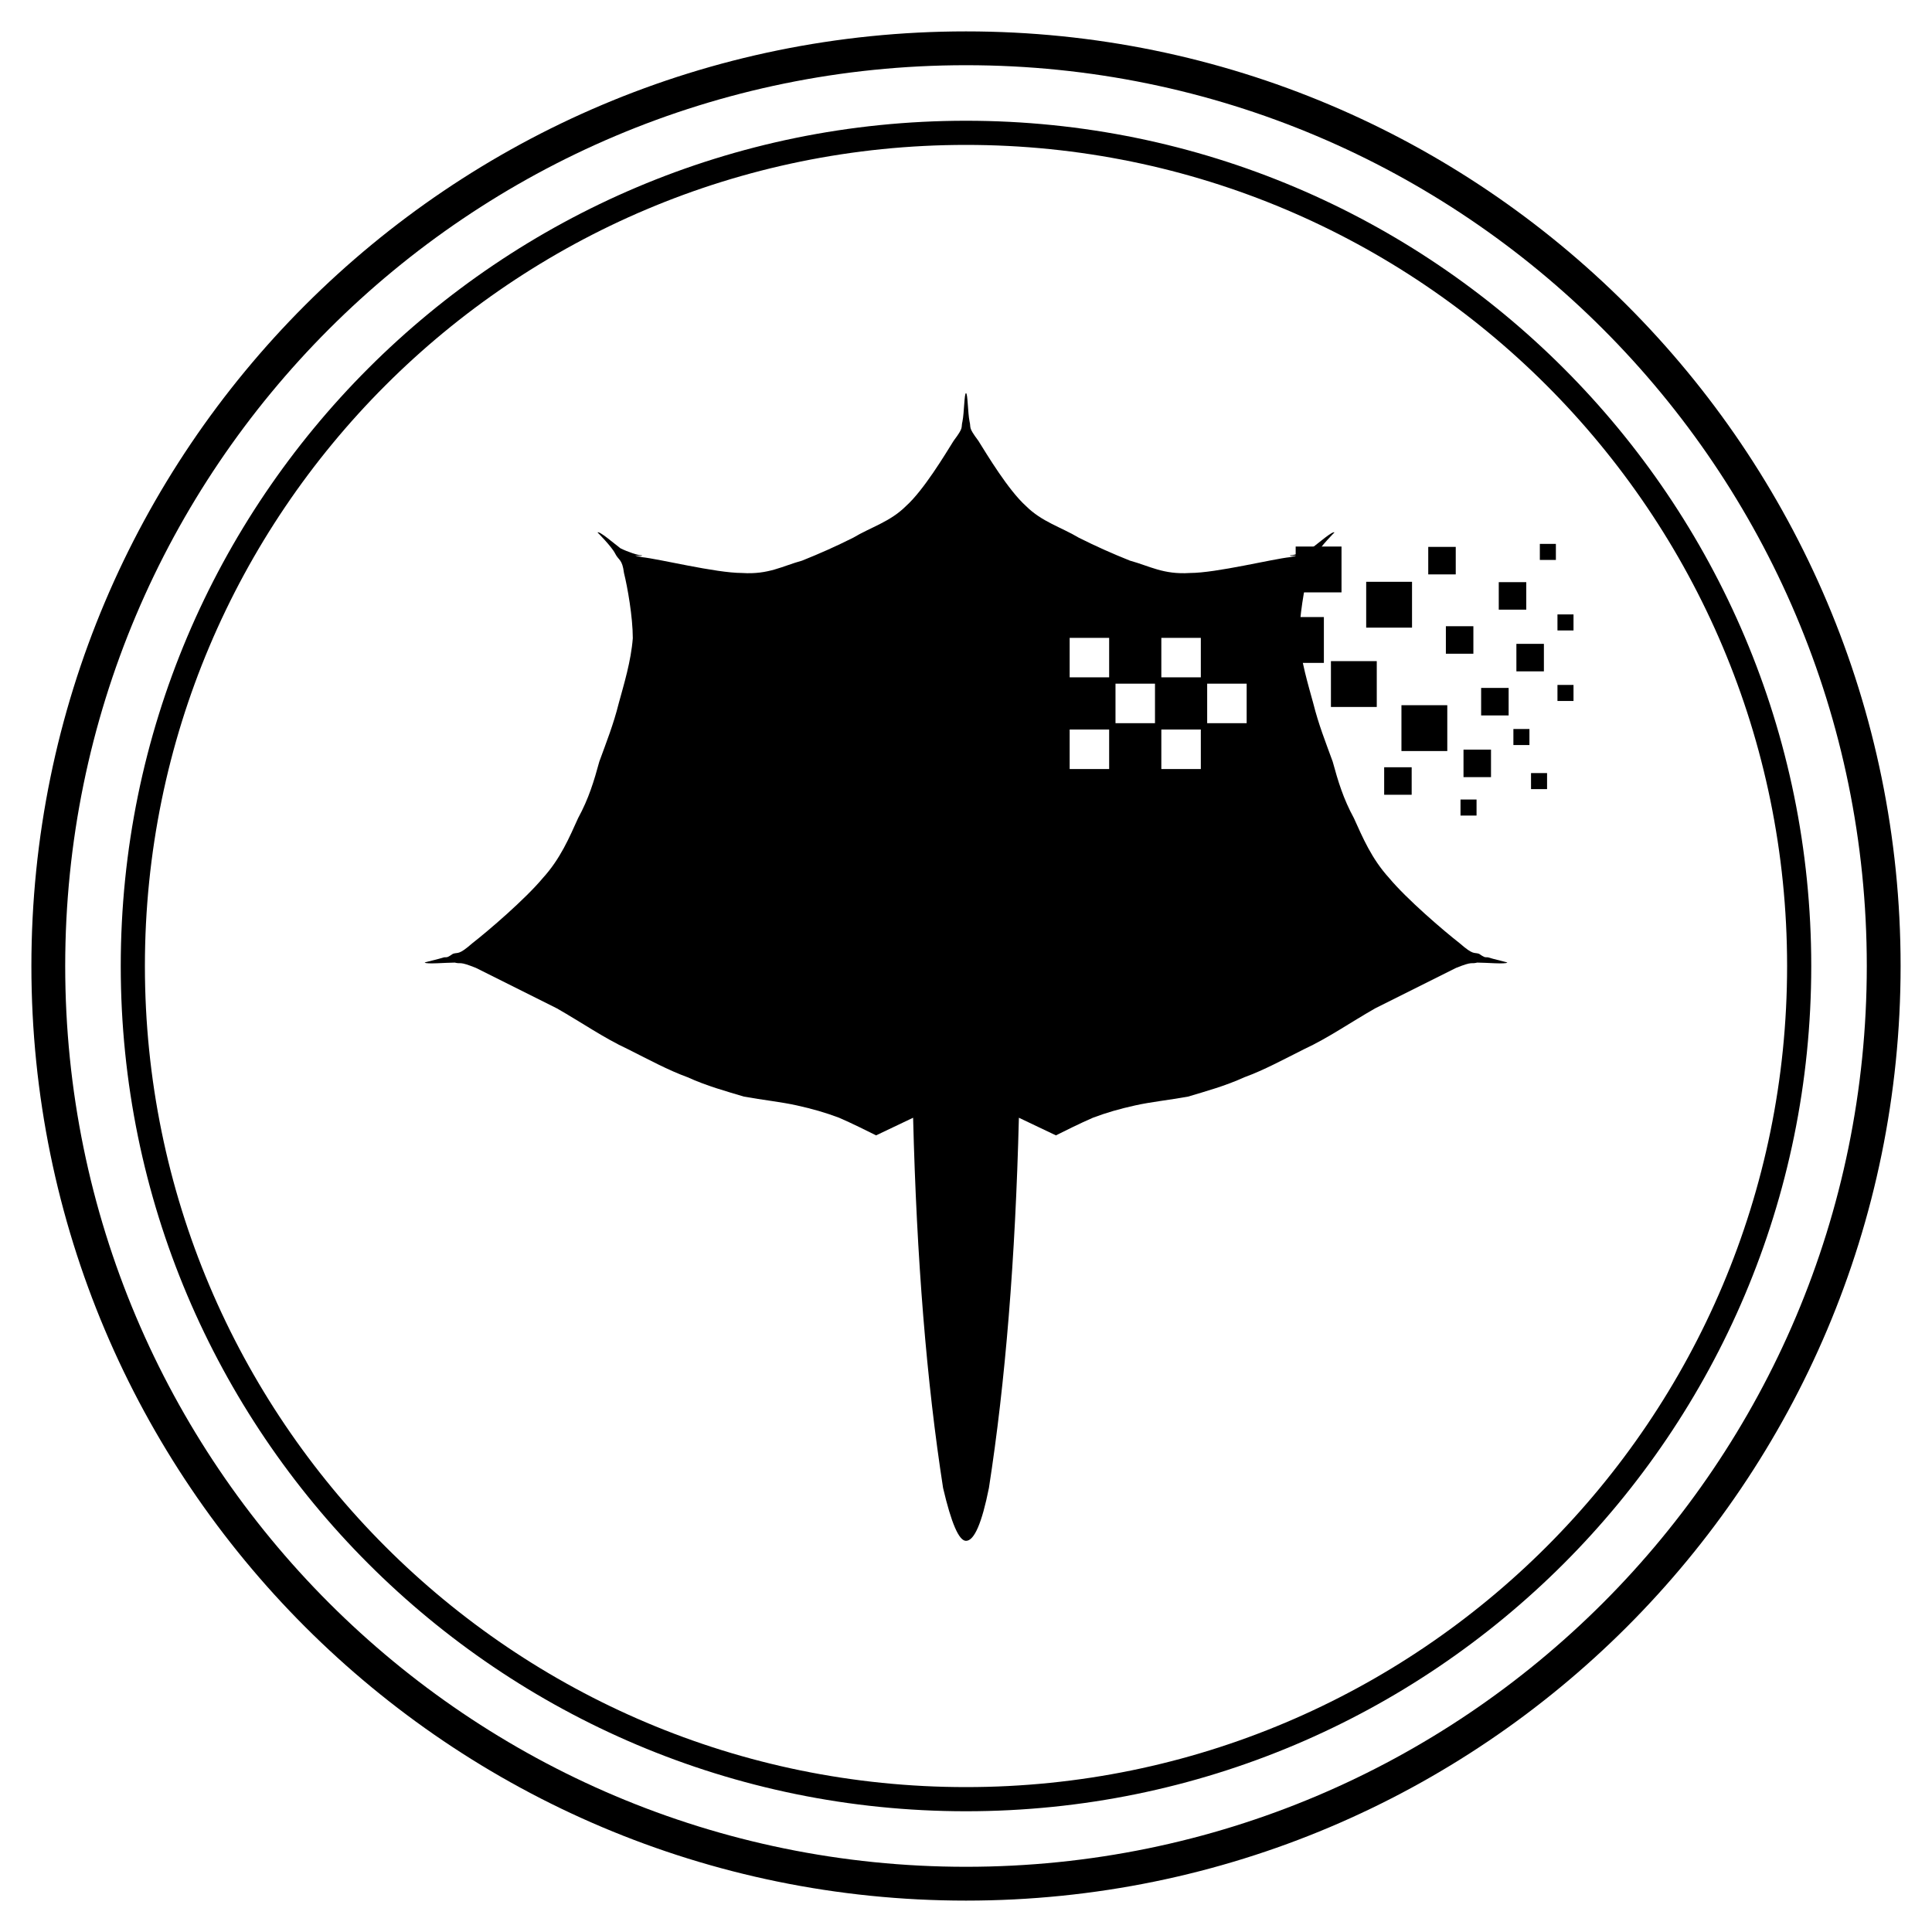
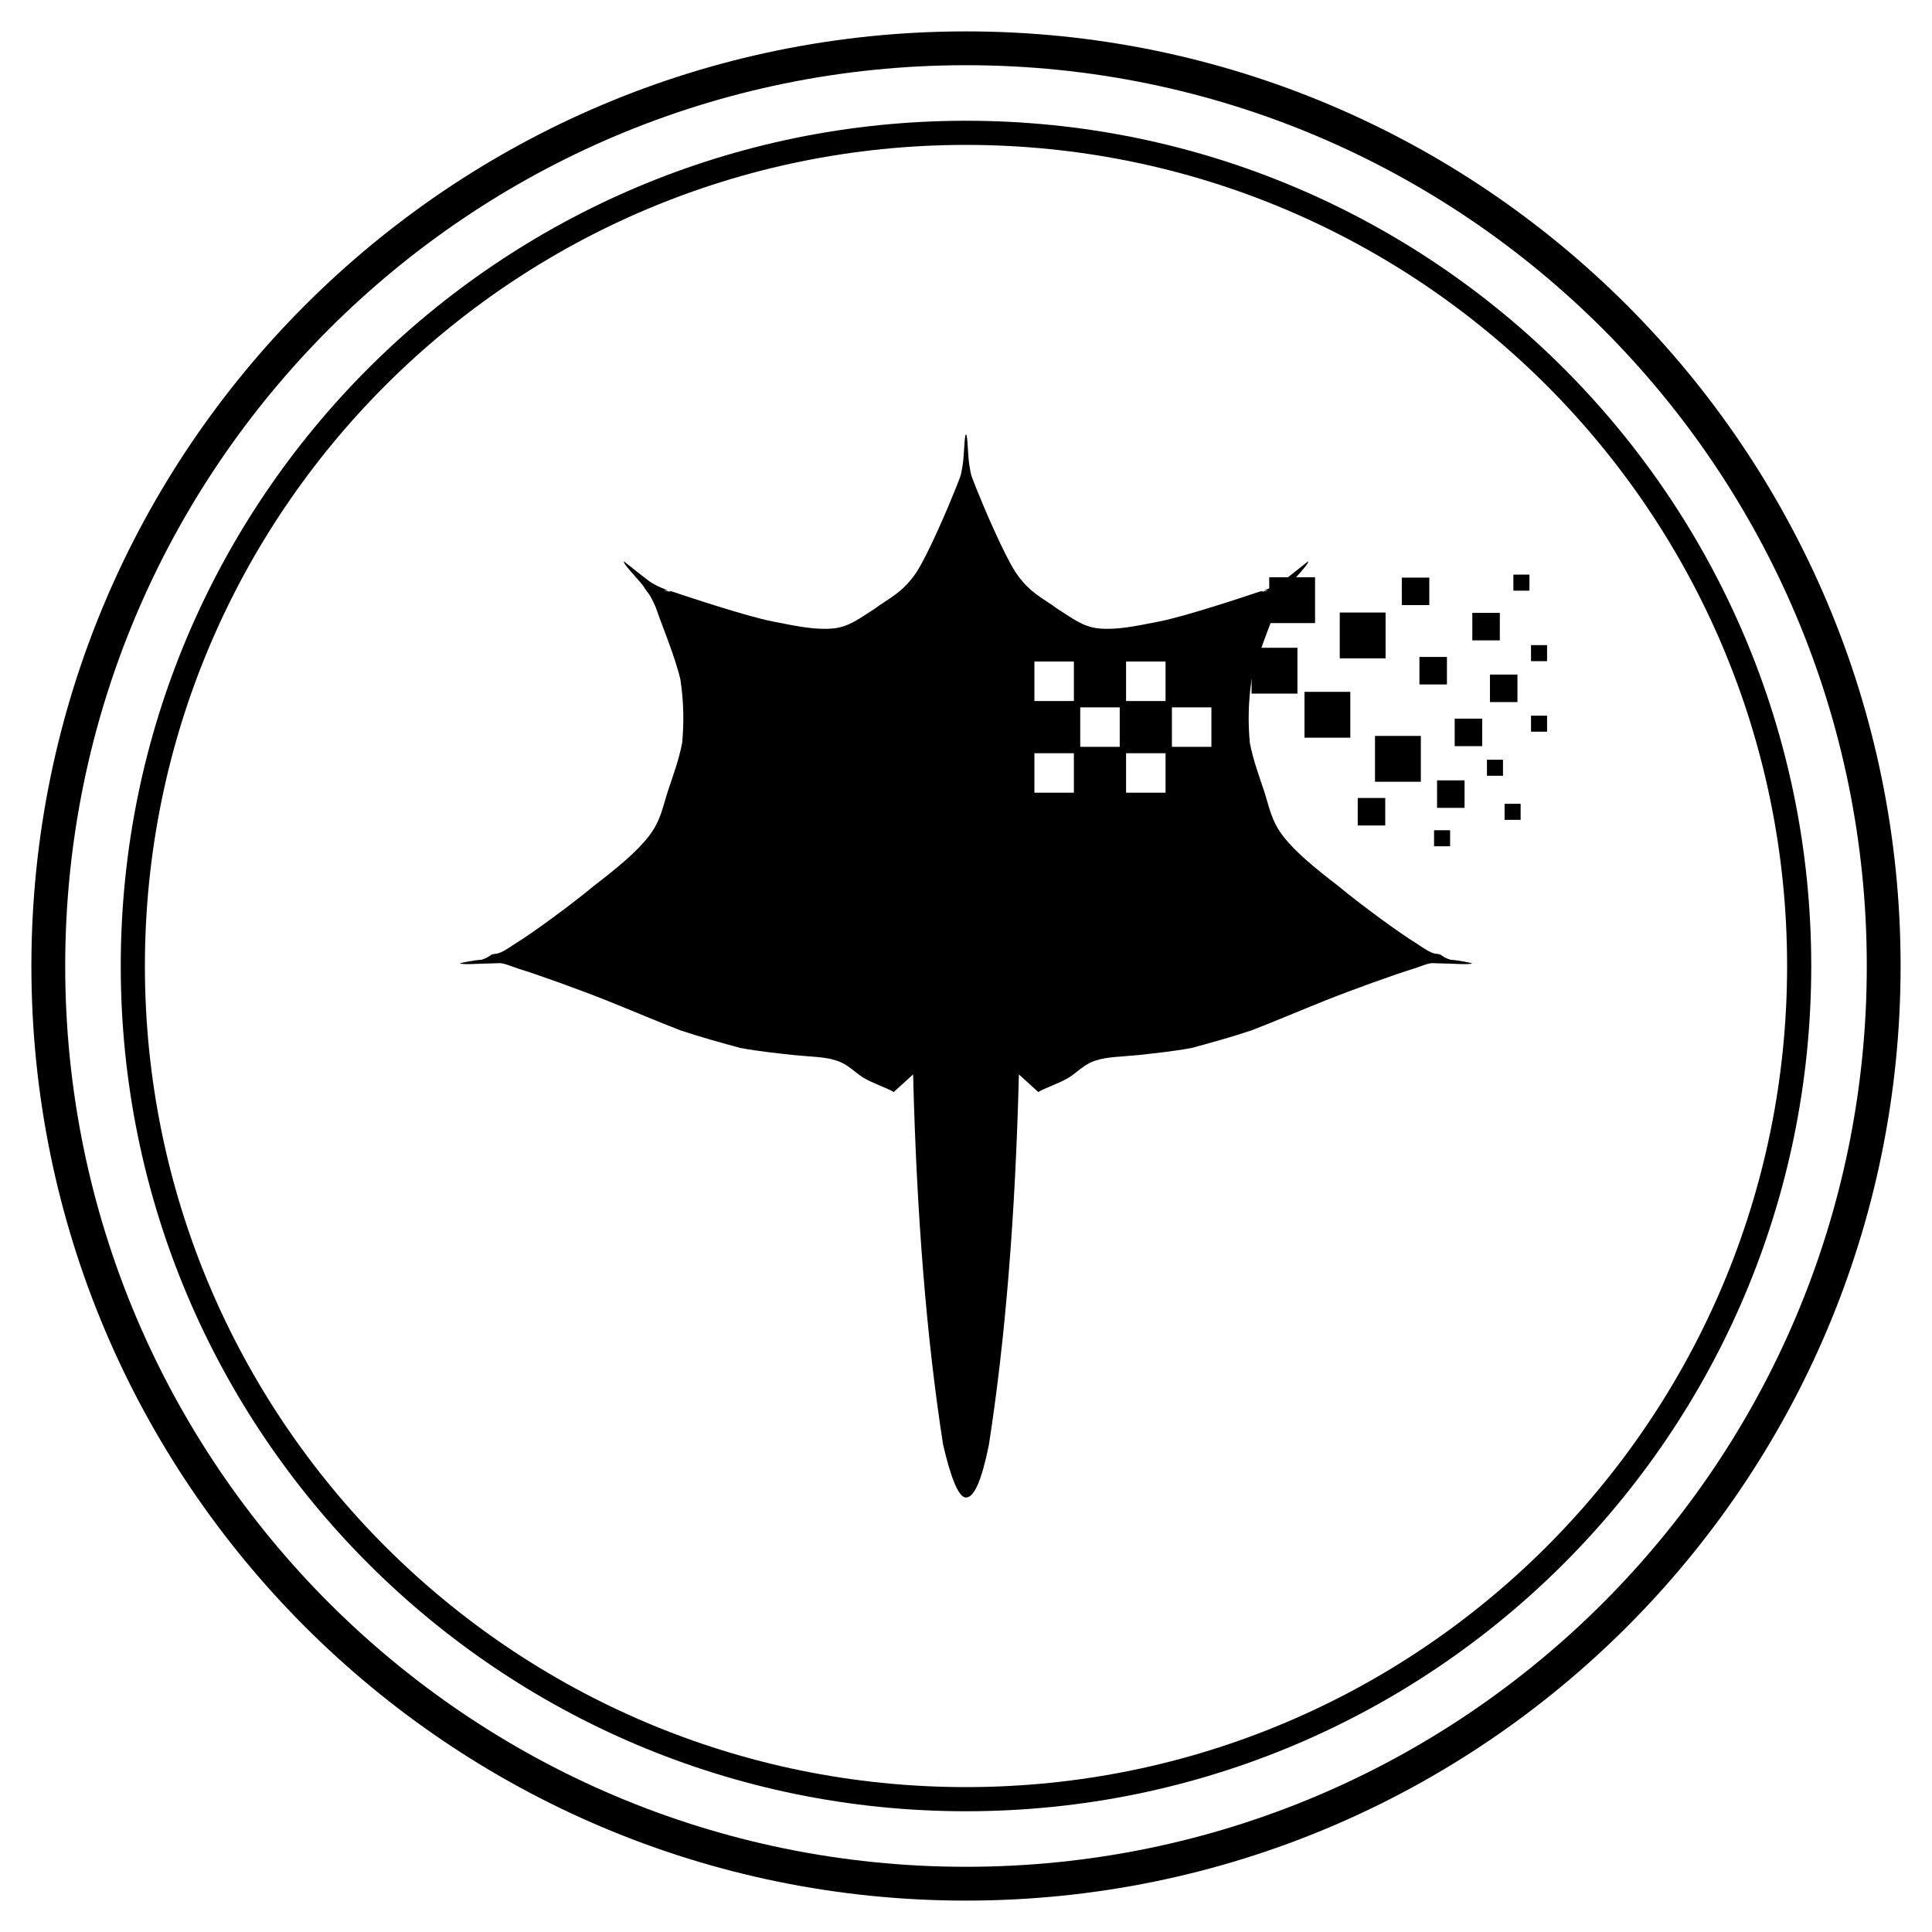
<svg xmlns="http://www.w3.org/2000/svg" viewBox="0 0 80 80" role="img">
  <circle cx="40" cy="40" r="38" fill="none" stroke="currentColor" stroke-width="1.4" />
  <circle cx="40" cy="40" r="34.5" fill="none" stroke="currentColor" stroke-width="1" />
-   <g transform="translate(16.64,14.82) scale(0.73)">
-     <path fill-rule="evenodd" fill="currentColor" d="M 26.9 44.1 C 26.5 43.9, 25.5 43.4, 24.8 43.1 C 24 42.8, 23.3 42.6, 22.4 42.4 C 21.5 42.2, 20.5 42.1, 19.4 41.9 C 18.4 41.6, 17.3 41.3, 16.2 40.8 C 15.1 40.4, 14 39.8, 12.8 39.2 C 11.5 38.6, 10.2 37.7, 8.8 36.9 C 7.4 36.2, 5.2 35.1, 4.2 34.6 C 3.2 34.2, 3.4 34.4, 3 34.3 C 2.5 34.3, 1.4 34.4, 1.3 34.3 C 1.2 34.3, 2.1 34.1, 2.4 34 C 2.6 34, 2.6 34, 2.9 33.8 C 3.2 33.7, 3.2 33.9, 4 33.2 C 4.9 32.5, 7 30.7, 8 29.5 C 9 28.4, 9.5 27.2, 10 26.1 C 10.6 25, 10.9 24, 11.2 22.9 C 11.6 21.8, 12 20.8, 12.3 19.6 C 12.6 18.5, 13 17.2, 13.1 15.9 C 13.1 14.7, 12.8 13, 12.6 12.2 C 12.5 11.4, 12.3 11.5, 12.1 11.1 C 11.9 10.7, 11.1 9.9, 11.1 9.9 C 11.2 9.8, 12 10.5, 12.4 10.8 C 12.8 11, 13.4 11.2, 13.6 11.2 C 13.8 11.3, 12.7 11.1, 13.6 11.3 C 14.6 11.4, 17.8 12.2, 19.3 12.2 C 20.8 12.3, 21.6 11.8, 22.7 11.5 C 23.7 11.1, 24.6 10.7, 25.6 10.2 C 26.6 9.6, 27.7 9.3, 28.6 8.4 C 29.6 7.5, 30.8 5.5, 31.3 4.7 C 31.9 3.9, 31.7 4, 31.8 3.6 C 31.9 3.1, 31.9 2, 32 2 C 32.1 2, 32.1 3.1, 32.2 3.6 C 32.3 4, 32.1 3.9, 32.7 4.7 C 33.2 5.5, 34.4 7.5, 35.4 8.4 C 36.3 9.3, 37.4 9.6, 38.4 10.2 C 39.4 10.7, 40.3 11.1, 41.3 11.5 C 42.4 11.8, 43.2 12.3, 44.7 12.2 C 46.2 12.2, 49.4 11.4, 50.4 11.3 C 51.3 11.1, 50.2 11.3, 50.4 11.2 C 50.6 11.2, 51.2 11, 51.6 10.8 C 52 10.5, 52.8 9.8, 52.9 9.9 C 52.9 9.9, 52.1 10.7, 51.9 11.1 C 51.7 11.5, 51.5 11.4, 51.4 12.2 C 51.2 13, 50.9 14.7, 50.9 15.9 C 51 17.2, 51.4 18.5, 51.7 19.6 C 52 20.8, 52.4 21.8, 52.8 22.9 C 53.1 24, 53.4 25, 54 26.1 C 54.5 27.2, 55 28.4, 56 29.5 C 57 30.7, 59.1 32.5, 60 33.2 C 60.8 33.9, 60.8 33.7, 61.1 33.8 C 61.4 34, 61.4 34, 61.6 34 C 61.9 34.1, 62.8 34.3, 62.7 34.3 C 62.6 34.4, 61.5 34.3, 61 34.3 C 60.6 34.4, 60.8 34.2, 59.8 34.6 C 58.8 35.1, 56.6 36.2, 55.2 36.9 C 53.8 37.7, 52.5 38.6, 51.2 39.2 C 50 39.8, 48.9 40.4, 47.8 40.8 C 46.7 41.3, 45.6 41.6, 44.6 41.9 C 43.5 42.1, 42.5 42.2, 41.6 42.4 C 40.7 42.6, 40 42.8, 39.2 43.1 C 38.5 43.4, 37.5 43.9, 37.1 44.1 L 35 43.1 Q 34.7 55.1, 33.3 64.1 Q 32.7 67.1, 32 67.1 Q 31.4 67.1, 30.7 64.1 Q 29.3 55.1, 29 43.1 Z M 37.88 15.88 L 37.88 18.12 L 40.12 18.12 L 40.12 15.88 Z M 37.88 21.08 L 37.88 23.32 L 40.12 23.32 L 40.12 21.08 Z M 40.48 18.48 L 40.48 20.72 L 42.72 20.72 L 42.72 18.48 Z M 43.08 15.88 L 43.08 18.12 L 45.32 18.12 L 45.32 15.88 Z M 43.08 21.08 L 43.08 23.32 L 45.32 23.32 L 45.32 21.08 Z M 45.68 18.48 L 45.68 20.72 L 47.92 20.72 L 47.92 18.48 Z" />
+   <g transform="translate(16.64,13.61) scale(0.73)">
+     <path fill-rule="evenodd" fill="currentColor" d="M 27.9 43.3 C 27.6 43.1, 26.7 42.8, 26.2 42.5 C 25.7 42.2, 25.3 41.7, 24.6 41.5 C 24 41.3, 23.2 41.3, 22.2 41.2 C 21.3 41.1, 20.3 41, 19.2 40.8 C 18.1 40.5, 17 40.2, 15.8 39.8 C 14.5 39.3, 13.1 38.7, 11.6 38.1 C 10.1 37.5, 7.6 36.6, 6.6 36.3 C 5.5 35.9, 5.7 36, 5.2 36 C 4.6 36, 3.4 36.1, 3.3 36 C 3.2 36, 4.2 35.8, 4.5 35.8 C 4.8 35.7, 4.8 35.7, 5.1 35.5 C 5.4 35.4, 5.4 35.6, 6.4 34.9 C 7.4 34.3, 9.7 32.6, 10.9 31.6 C 12.2 30.6, 13.3 29.7, 14 28.8 C 14.7 27.9, 14.8 27.1, 15.1 26.2 C 15.4 25.3, 15.7 24.5, 15.9 23.5 C 16 22.4, 16 21.2, 15.8 19.9 C 15.5 18.6, 14.7 16.7, 14.4 15.8 C 14 14.9, 14 15.1, 13.7 14.6 C 13.4 14.2, 12.5 13.3, 12.6 13.2 C 12.6 13.2, 13.6 14, 14 14.3 C 14.4 14.6, 15 14.8, 15.2 14.9 C 15.4 15, 14.3 14.7, 15.3 14.9 C 16.2 15.2, 19.5 16.3, 21 16.6 C 22.5 16.9, 23.5 17.1, 24.5 17 C 25.4 16.9, 26 16.4, 26.8 15.9 C 27.6 15.3, 28.4 15, 29.2 13.8 C 29.9 12.7, 31 10.1, 31.4 9.1 C 31.8 8.1, 31.7 8.3, 31.8 7.8 C 31.9 7.3, 31.9 6, 32 6 C 32.1 6, 32.1 7.3, 32.2 7.8 C 32.3 8.3, 32.2 8.1, 32.6 9.1 C 33 10.1, 34.1 12.7, 34.8 13.8 C 35.6 15, 36.4 15.3, 37.2 15.9 C 38 16.4, 38.6 16.9, 39.5 17 C 40.5 17.1, 41.5 16.9, 43 16.6 C 44.5 16.3, 47.8 15.2, 48.7 14.9 C 49.7 14.7, 48.6 15, 48.8 14.9 C 49 14.8, 49.6 14.6, 50 14.3 C 50.4 14, 51.4 13.2, 51.4 13.2 C 51.5 13.3, 50.6 14.2, 50.3 14.6 C 50 15.1, 50 14.9, 49.6 15.8 C 49.3 16.7, 48.5 18.6, 48.2 19.9 C 48 21.2, 48 22.4, 48.1 23.5 C 48.3 24.5, 48.6 25.3, 48.9 26.2 C 49.2 27.1, 49.3 27.9, 50 28.8 C 50.7 29.7, 51.8 30.6, 53.1 31.6 C 54.3 32.6, 56.6 34.3, 57.6 34.9 C 58.6 35.6, 58.6 35.4, 58.9 35.5 C 59.2 35.7, 59.2 35.7, 59.5 35.8 C 59.8 35.8, 60.8 36, 60.7 36 C 60.6 36.1, 59.4 36, 58.8 36 C 58.3 36, 58.5 35.9, 57.4 36.3 C 56.4 36.6, 53.9 37.5, 52.4 38.1 C 50.9 38.7, 49.5 39.3, 48.2 39.8 C 47 40.2, 45.9 40.5, 44.8 40.8 C 43.7 41, 42.7 41.1, 41.8 41.2 C 40.8 41.3, 40 41.3, 39.4 41.5 C 38.7 41.7, 38.3 42.2, 37.8 42.5 C 37.3 42.8, 36.4 43.1, 36.1 43.3 L 35 42.3 Q 34.7 54.3, 33.3 63.3 Q 32.7 66.3, 32 66.3 Q 31.4 66.3, 30.7 63.3 Q 29.3 54.3, 29 42.3 Z M 35.88 18.88 L 35.88 21.12 L 38.12 21.12 L 38.12 18.88 Z M 35.88 24.08 L 35.88 26.32 L 38.12 26.32 L 38.12 24.08 Z M 38.48 21.48 L 38.48 23.72 L 40.72 23.72 L 40.72 21.48 Z M 41.08 18.88 L 41.08 21.12 L 43.32 21.12 L 43.32 18.88 Z M 41.08 24.08 L 41.08 26.32 L 43.32 26.32 L 43.32 24.08 Z M 43.68 21.48 L 43.68 23.72 L 45.92 23.72 L 45.92 21.48 Z" />
    <g fill="currentColor">
-       <rect x="49.7" y="14.7" width="2.6" height="2.6" />
-       <rect x="52.7" y="17.2" width="2.6" height="2.6" />
-       <rect x="54.7" y="12.7" width="2.6" height="2.6" />
-       <rect x="50.7" y="10.7" width="2.6" height="2.6" />
-       <rect x="56.7" y="19.7" width="2.6" height="2.6" />
-       <rect x="59.22" y="15.22" width="1.56" height="1.56" />
-       <rect x="61.22" y="18.72" width="1.56" height="1.56" />
-       <rect x="58.22" y="10.72" width="1.56" height="1.56" />
-       <rect x="62.22" y="12.72" width="1.56" height="1.56" />
-       <rect x="55.72" y="23.22" width="1.56" height="1.56" />
-       <rect x="60.22" y="22.22" width="1.56" height="1.56" />
-       <rect x="63.22" y="16.22" width="1.56" height="1.56" />
+       <rect x="48.2" y="18.1" width="2.6" height="2.6" />
+       <rect x="51.2" y="20.6" width="2.6" height="2.6" />
+       <rect x="53.2" y="16.1" width="2.6" height="2.6" />
+       <rect x="49.2" y="14.1" width="2.6" height="2.6" />
+       <rect x="55.2" y="23.1" width="2.6" height="2.6" />
+       <rect x="57.72" y="18.62" width="1.56" height="1.56" />
+       <rect x="59.72" y="22.12" width="1.56" height="1.56" />
+       <rect x="56.72" y="14.12" width="1.56" height="1.56" />
+       <rect x="60.72" y="16.12" width="1.56" height="1.56" />
+       <rect x="54.22" y="26.62" width="1.56" height="1.56" />
+       <rect x="58.72" y="25.62" width="1.56" height="1.56" />
+       <rect x="61.72" y="19.62" width="1.56" height="1.56" />
      <g class="crest-fine">
-         <rect x="64.55" y="10.55" width="0.91" height="0.91" />
-         <rect x="63.05" y="21.05" width="0.91" height="0.91" />
-         <rect x="65.55" y="14.55" width="0.91" height="0.91" />
-         <rect x="60.05" y="25.05" width="0.91" height="0.91" />
-         <rect x="64.05" y="23.55" width="0.91" height="0.91" />
-         <rect x="65.55" y="18.55" width="0.91" height="0.91" />
+         <rect x="63.05" y="13.95" width="0.91" height="0.91" />
+         <rect x="61.55" y="24.45" width="0.91" height="0.91" />
+         <rect x="64.05" y="17.95" width="0.91" height="0.91" />
+         <rect x="58.55" y="28.45" width="0.91" height="0.91" />
+         <rect x="62.55" y="26.95" width="0.91" height="0.91" />
+         <rect x="64.05" y="21.95" width="0.91" height="0.91" />
      </g>
    </g>
  </g>
</svg>
